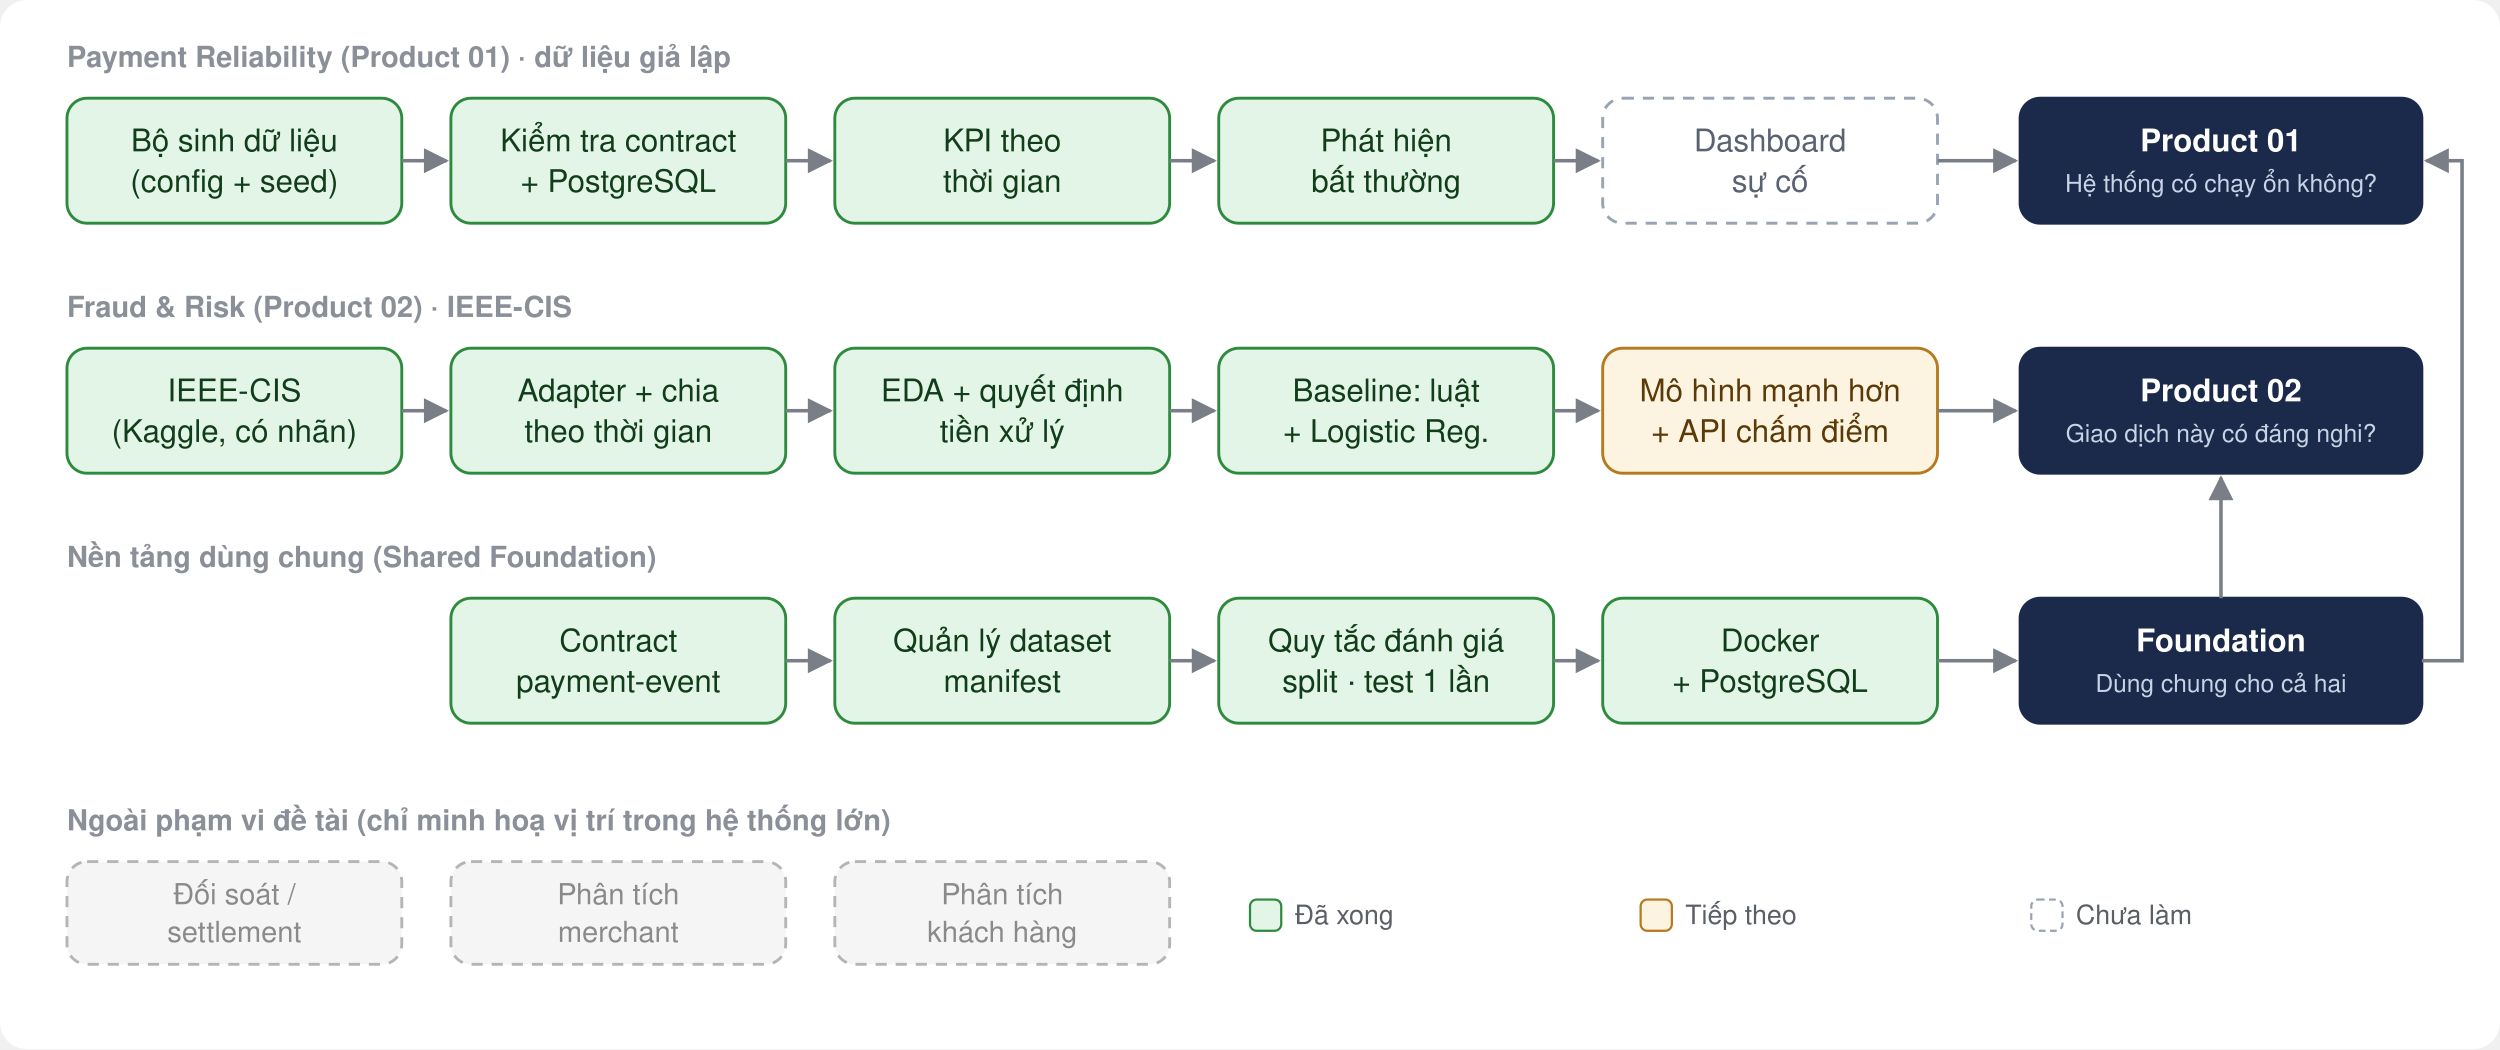
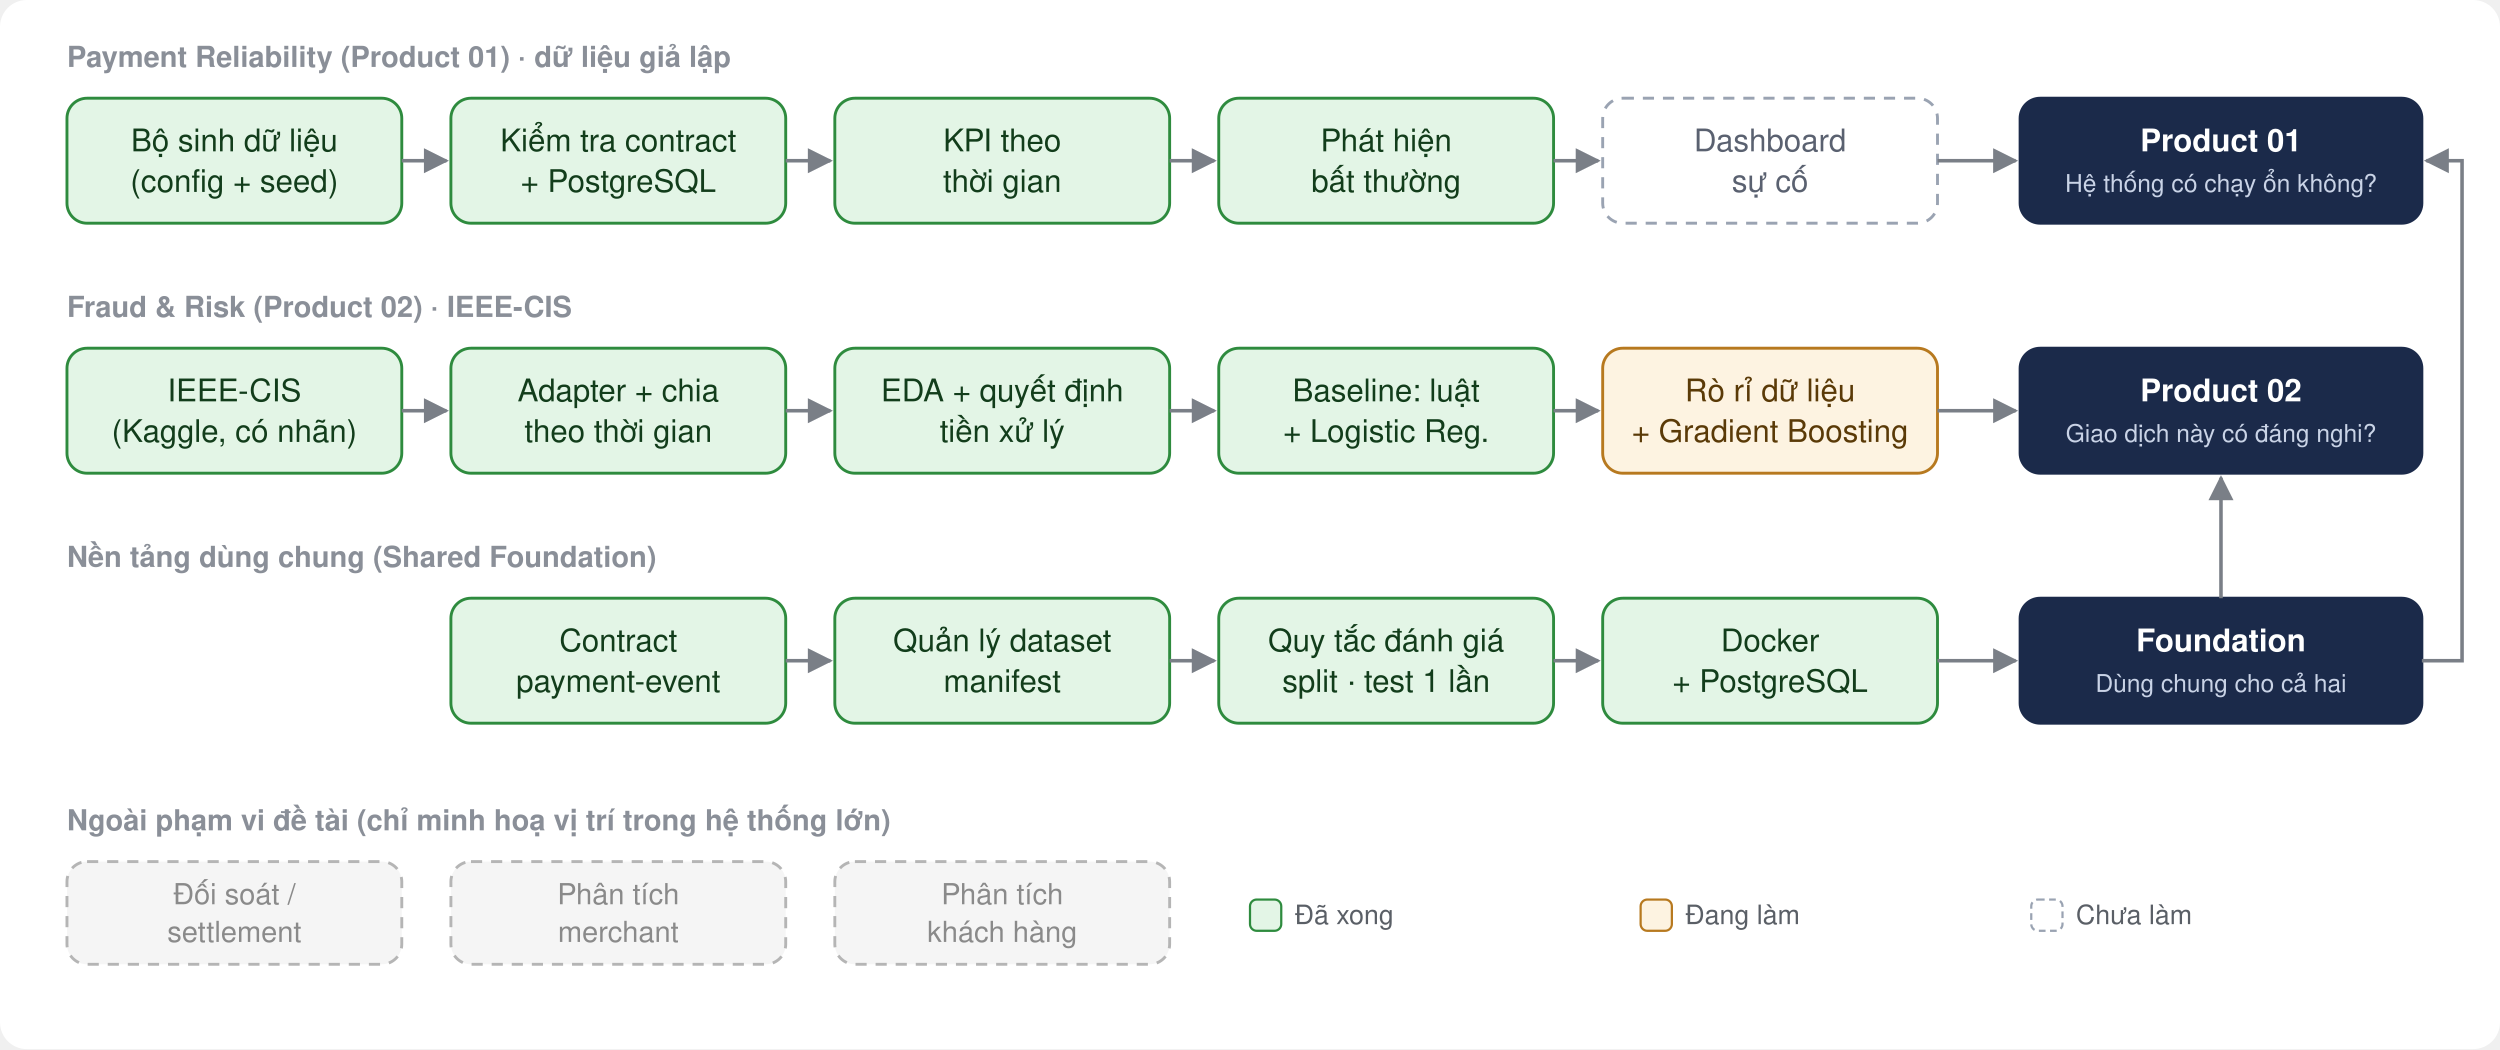
<svg xmlns="http://www.w3.org/2000/svg" width="1120" height="470" viewBox="0 0 1120 470" font-family="Segoe UI, Helvetica Neue, Helvetica, Arial, sans-serif">
  <defs>
    <marker id="ah" viewBox="0 0 10 10" refX="9" refY="5" markerWidth="7" markerHeight="7" orient="auto-start-reverse">
      <path d="M0,0 L10,5 L0,10 z" fill="#7a7f87" />
    </marker>
  </defs>
  <rect width="1120" height="470" rx="12" fill="#ffffff" />
  <text x="30" y="30" font-size="13" font-weight="700" fill="#8a8f98">Payment Reliability (Product 01) · dữ liệu giả lập</text>
  <rect x="30" y="44" width="150" height="56" rx="9" fill="#e3f5e6" stroke="#2e8b3e" stroke-width="1.3" />
  <text x="105.0" y="67.8" text-anchor="middle" font-size="14" font-weight="400" fill="#123d1b">Bộ sinh dữ liệu</text>
  <text x="105.0" y="86.0" text-anchor="middle" font-size="14" font-weight="400" fill="#123d1b">(config + seed)</text>
  <rect x="202" y="44" width="150" height="56" rx="9" fill="#e3f5e6" stroke="#2e8b3e" stroke-width="1.3" />
  <text x="277.0" y="67.8" text-anchor="middle" font-size="14" font-weight="400" fill="#123d1b">Kiểm tra contract</text>
  <text x="277.0" y="86.0" text-anchor="middle" font-size="14" font-weight="400" fill="#123d1b">+ PostgreSQL</text>
  <rect x="374" y="44" width="150" height="56" rx="9" fill="#e3f5e6" stroke="#2e8b3e" stroke-width="1.3" />
  <text x="449.0" y="67.8" text-anchor="middle" font-size="14" font-weight="400" fill="#123d1b">KPI theo</text>
  <text x="449.0" y="86.0" text-anchor="middle" font-size="14" font-weight="400" fill="#123d1b">thời gian</text>
  <rect x="546" y="44" width="150" height="56" rx="9" fill="#e3f5e6" stroke="#2e8b3e" stroke-width="1.3" />
  <text x="621.0" y="67.8" text-anchor="middle" font-size="14" font-weight="400" fill="#123d1b">Phát hiện</text>
  <text x="621.0" y="86.0" text-anchor="middle" font-size="14" font-weight="400" fill="#123d1b">bất thường</text>
  <rect x="718" y="44" width="150" height="56" rx="9" fill="#ffffff" stroke="#9aa3b2" stroke-width="1.3" stroke-dasharray="5 4" />
  <text x="793.0" y="67.8" text-anchor="middle" font-size="14" font-weight="400" fill="#5a6170">Dashboard</text>
  <text x="793.0" y="86.0" text-anchor="middle" font-size="14" font-weight="400" fill="#5a6170">sự cố</text>
  <rect x="905" y="44" width="180" height="56" rx="9" fill="#1b2a4a" stroke="#1b2a4a" stroke-width="1.3" />
  <text x="995.0" y="67.8" text-anchor="middle" font-size="14" font-weight="700" fill="#ffffff">Product 01</text>
  <text x="995.0" y="86.0" text-anchor="middle" font-size="11" fill="#c9d3e6">Hệ thống có chạy ổn không?</text>
  <text x="30" y="142" font-size="13" font-weight="700" fill="#8a8f98">Fraud &amp; Risk (Product 02) · IEEE-CIS</text>
  <rect x="30" y="156" width="150" height="56" rx="9" fill="#e3f5e6" stroke="#2e8b3e" stroke-width="1.3" />
  <text x="105.0" y="179.8" text-anchor="middle" font-size="14" font-weight="400" fill="#123d1b">IEEE-CIS</text>
  <text x="105.0" y="198.0" text-anchor="middle" font-size="14" font-weight="400" fill="#123d1b">(Kaggle, có nhãn)</text>
  <rect x="202" y="156" width="150" height="56" rx="9" fill="#e3f5e6" stroke="#2e8b3e" stroke-width="1.3" />
  <text x="277.0" y="179.8" text-anchor="middle" font-size="14" font-weight="400" fill="#123d1b">Adapter + chia</text>
  <text x="277.0" y="198.0" text-anchor="middle" font-size="14" font-weight="400" fill="#123d1b">theo thời gian</text>
  <rect x="374" y="156" width="150" height="56" rx="9" fill="#e3f5e6" stroke="#2e8b3e" stroke-width="1.3" />
  <text x="449.0" y="179.8" text-anchor="middle" font-size="14" font-weight="400" fill="#123d1b">EDA + quyết định</text>
  <text x="449.0" y="198.0" text-anchor="middle" font-size="14" font-weight="400" fill="#123d1b">tiền xử lý</text>
  <rect x="546" y="156" width="150" height="56" rx="9" fill="#e3f5e6" stroke="#2e8b3e" stroke-width="1.3" />
  <text x="621.0" y="179.8" text-anchor="middle" font-size="14" font-weight="400" fill="#123d1b">Baseline: luật</text>
  <text x="621.0" y="198.0" text-anchor="middle" font-size="14" font-weight="400" fill="#123d1b">+ Logistic Reg.</text>
  <rect x="718" y="156" width="150" height="56" rx="9" fill="#fdf3e1" stroke="#b7791f" stroke-width="1.3" />
-   <text x="793.0" y="179.8" text-anchor="middle" font-size="14" font-weight="400" fill="#5a3a07">Mô hình mạnh hơn</text>
-   <text x="793.0" y="198.0" text-anchor="middle" font-size="14" font-weight="400" fill="#5a3a07">+ API chấm điểm</text>
+   <text x="793.0" y="179.8" text-anchor="middle" font-size="14" font-weight="400" fill="#5a3a07">Rò rỉ dữ liệu</text>
+   <text x="793.0" y="198.0" text-anchor="middle" font-size="14" font-weight="400" fill="#5a3a07">+ Gradient Boosting</text>
  <rect x="905" y="156" width="180" height="56" rx="9" fill="#1b2a4a" stroke="#1b2a4a" stroke-width="1.3" />
  <text x="995.0" y="179.8" text-anchor="middle" font-size="14" font-weight="700" fill="#ffffff">Product 02</text>
  <text x="995.0" y="198.0" text-anchor="middle" font-size="11" fill="#c9d3e6">Giao dịch này có đáng nghi?</text>
  <text x="30" y="254" font-size="13" font-weight="700" fill="#8a8f98">Nền tảng dùng chung (Shared Foundation)</text>
  <rect x="202" y="268" width="150" height="56" rx="9" fill="#e3f5e6" stroke="#2e8b3e" stroke-width="1.3" />
  <text x="277.0" y="291.8" text-anchor="middle" font-size="14" font-weight="400" fill="#123d1b">Contract</text>
  <text x="277.0" y="310.0" text-anchor="middle" font-size="14" font-weight="400" fill="#123d1b">payment-event</text>
  <rect x="374" y="268" width="150" height="56" rx="9" fill="#e3f5e6" stroke="#2e8b3e" stroke-width="1.3" />
  <text x="449.0" y="291.8" text-anchor="middle" font-size="14" font-weight="400" fill="#123d1b">Quản lý dataset</text>
  <text x="449.0" y="310.0" text-anchor="middle" font-size="14" font-weight="400" fill="#123d1b">manifest</text>
  <rect x="546" y="268" width="150" height="56" rx="9" fill="#e3f5e6" stroke="#2e8b3e" stroke-width="1.3" />
  <text x="621.0" y="291.8" text-anchor="middle" font-size="14" font-weight="400" fill="#123d1b">Quy tắc đánh giá</text>
  <text x="621.0" y="310.0" text-anchor="middle" font-size="14" font-weight="400" fill="#123d1b">split · test 1 lần</text>
  <rect x="718" y="268" width="150" height="56" rx="9" fill="#e3f5e6" stroke="#2e8b3e" stroke-width="1.3" />
  <text x="793.0" y="291.8" text-anchor="middle" font-size="14" font-weight="400" fill="#123d1b">Docker</text>
  <text x="793.0" y="310.0" text-anchor="middle" font-size="14" font-weight="400" fill="#123d1b">+ PostgreSQL</text>
  <rect x="905" y="268" width="180" height="56" rx="9" fill="#1b2a4a" stroke="#1b2a4a" stroke-width="1.3" />
  <text x="995.0" y="291.8" text-anchor="middle" font-size="14" font-weight="700" fill="#ffffff">Foundation</text>
  <text x="995.0" y="310.0" text-anchor="middle" font-size="11" fill="#c9d3e6">Dùng chung cho cả hai</text>
  <path d="M 180,72.0 L 200,72.0" fill="none" stroke="#7a7f87" stroke-width="1.6" marker-end="url(#ah)" />
  <path d="M 352,72.0 L 372,72.0" fill="none" stroke="#7a7f87" stroke-width="1.6" marker-end="url(#ah)" />
  <path d="M 524,72.0 L 544,72.0" fill="none" stroke="#7a7f87" stroke-width="1.6" marker-end="url(#ah)" />
  <path d="M 696,72.0 L 716,72.0" fill="none" stroke="#7a7f87" stroke-width="1.6" marker-end="url(#ah)" />
  <path d="M 868,72.0 L 903,72.0" fill="none" stroke="#7a7f87" stroke-width="1.6" marker-end="url(#ah)" />
  <path d="M 180,184.0 L 200,184.0" fill="none" stroke="#7a7f87" stroke-width="1.6" marker-end="url(#ah)" />
  <path d="M 352,184.0 L 372,184.0" fill="none" stroke="#7a7f87" stroke-width="1.6" marker-end="url(#ah)" />
  <path d="M 524,184.0 L 544,184.0" fill="none" stroke="#7a7f87" stroke-width="1.6" marker-end="url(#ah)" />
  <path d="M 696,184.0 L 716,184.0" fill="none" stroke="#7a7f87" stroke-width="1.6" marker-end="url(#ah)" />
  <path d="M 868,184.0 L 903,184.0" fill="none" stroke="#7a7f87" stroke-width="1.6" marker-end="url(#ah)" />
  <path d="M 352,296.0 L 372,296.0" fill="none" stroke="#7a7f87" stroke-width="1.6" marker-end="url(#ah)" />
  <path d="M 524,296.0 L 544,296.0" fill="none" stroke="#7a7f87" stroke-width="1.6" marker-end="url(#ah)" />
  <path d="M 696,296.0 L 716,296.0" fill="none" stroke="#7a7f87" stroke-width="1.6" marker-end="url(#ah)" />
  <path d="M 868,296.0 L 903,296.0" fill="none" stroke="#7a7f87" stroke-width="1.6" marker-end="url(#ah)" />
  <path d="M 995.0,268 L 995.0,214" fill="none" stroke="#7a7f87" stroke-width="1.6" marker-end="url(#ah)" />
  <path d="M 1085,296.0 L 1103,296.0 L 1103,72.0 L 1087,72.0" fill="none" stroke="#7a7f87" stroke-width="1.6" marker-end="url(#ah)" />
  <text x="30" y="372" font-size="13" font-weight="700" fill="#8a8f98">Ngoài phạm vi đề tài (chỉ minh hoạ vị trí trong hệ thống lớn)</text>
  <rect x="30" y="386" width="150" height="46" rx="9" fill="#f5f5f5" stroke="#b5b5b5" stroke-width="1.3" stroke-dasharray="5 4" />
  <text x="105.0" y="405.1" text-anchor="middle" font-size="13" font-weight="400" fill="#8a8a8a">Đối soát /</text>
  <text x="105.0" y="422.0" text-anchor="middle" font-size="13" font-weight="400" fill="#8a8a8a">settlement</text>
  <rect x="202" y="386" width="150" height="46" rx="9" fill="#f5f5f5" stroke="#b5b5b5" stroke-width="1.3" stroke-dasharray="5 4" />
  <text x="277.0" y="405.1" text-anchor="middle" font-size="13" font-weight="400" fill="#8a8a8a">Phân tích</text>
  <text x="277.0" y="422.0" text-anchor="middle" font-size="13" font-weight="400" fill="#8a8a8a">merchant</text>
  <rect x="374" y="386" width="150" height="46" rx="9" fill="#f5f5f5" stroke="#b5b5b5" stroke-width="1.3" stroke-dasharray="5 4" />
  <text x="449.0" y="405.1" text-anchor="middle" font-size="13" font-weight="400" fill="#8a8a8a">Phân tích</text>
  <text x="449.0" y="422.0" text-anchor="middle" font-size="13" font-weight="400" fill="#8a8a8a">khách hàng</text>
  <rect x="560" y="403" width="14" height="14" rx="3" fill="#e3f5e6" stroke="#2e8b3e" />
  <text x="580" y="414" text-anchor="start" font-size="12" font-weight="400" fill="#5a5f66">Đã xong</text>
  <rect x="735" y="403" width="14" height="14" rx="3" fill="#fdf3e1" stroke="#b7791f" />
-   <text x="755" y="414" text-anchor="start" font-size="12" font-weight="400" fill="#5a5f66">Tiếp theo</text>
+   <text x="755" y="414" text-anchor="start" font-size="12" font-weight="400" fill="#5a5f66">Đang làm</text>
  <rect x="910" y="403" width="14" height="14" rx="3" fill="#ffffff" stroke="#9aa3b2" stroke-dasharray="3 2" />
  <text x="930" y="414" text-anchor="start" font-size="12" font-weight="400" fill="#5a5f66">Chưa làm</text>
</svg>
